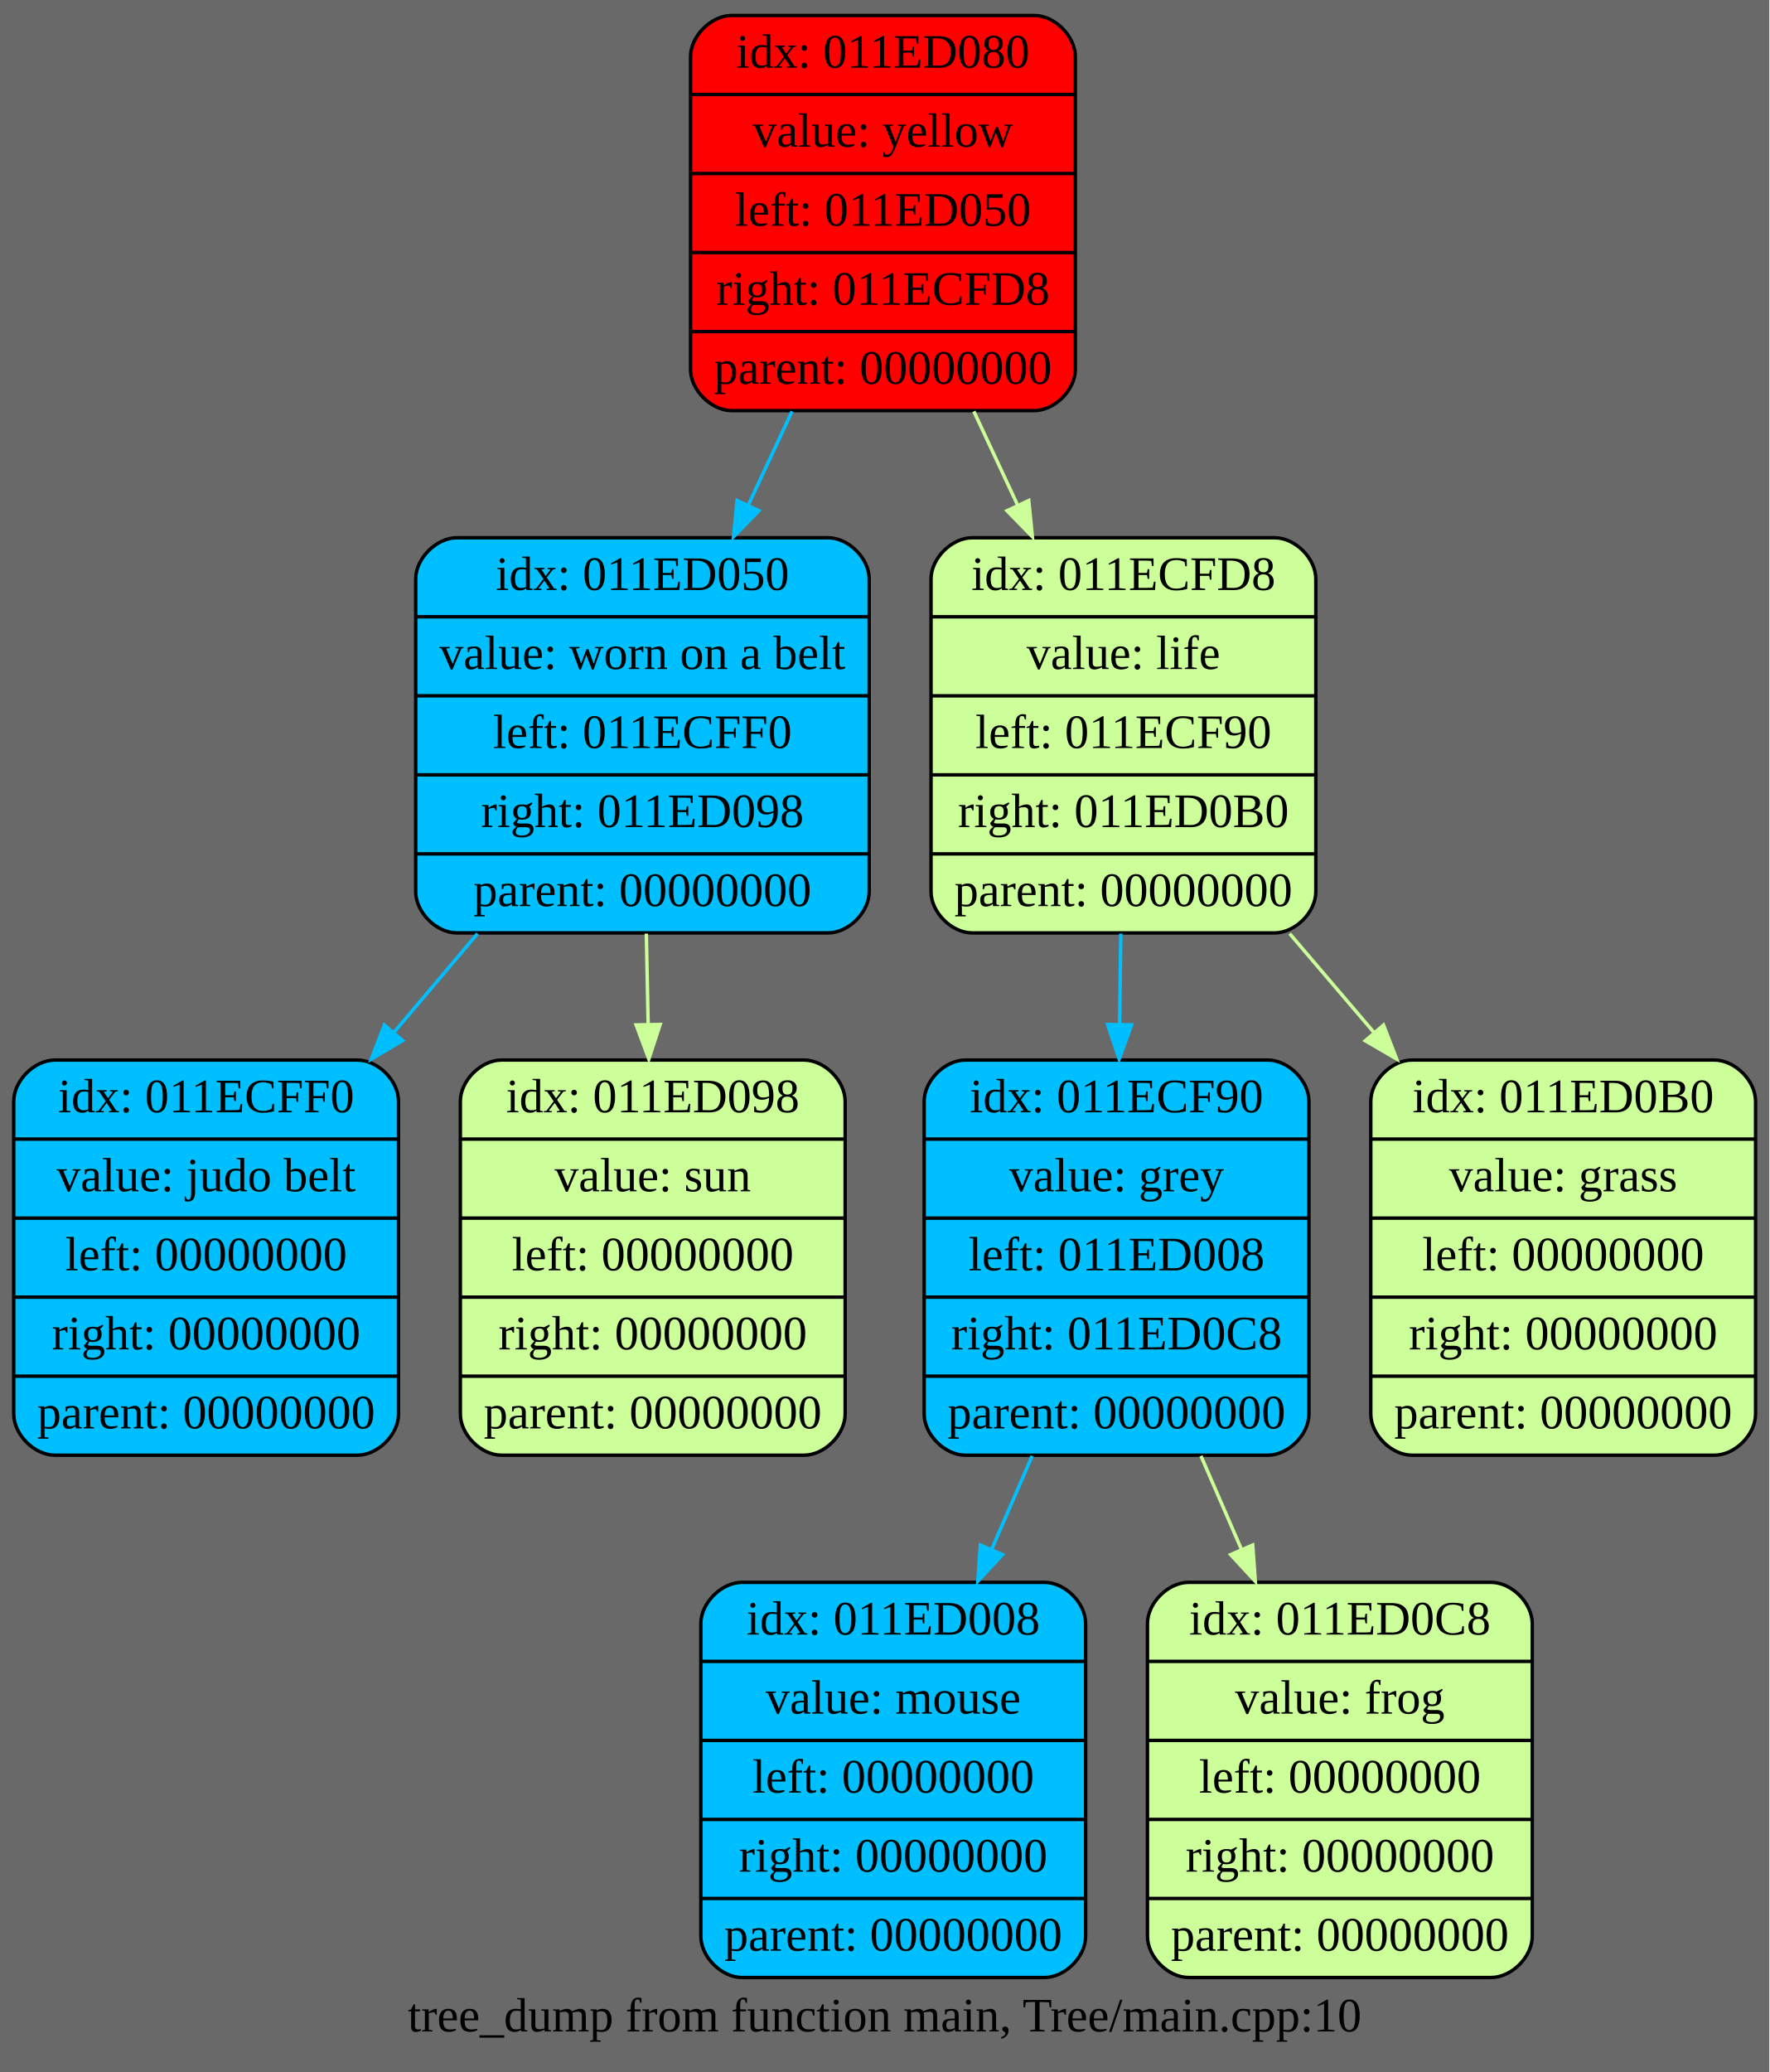
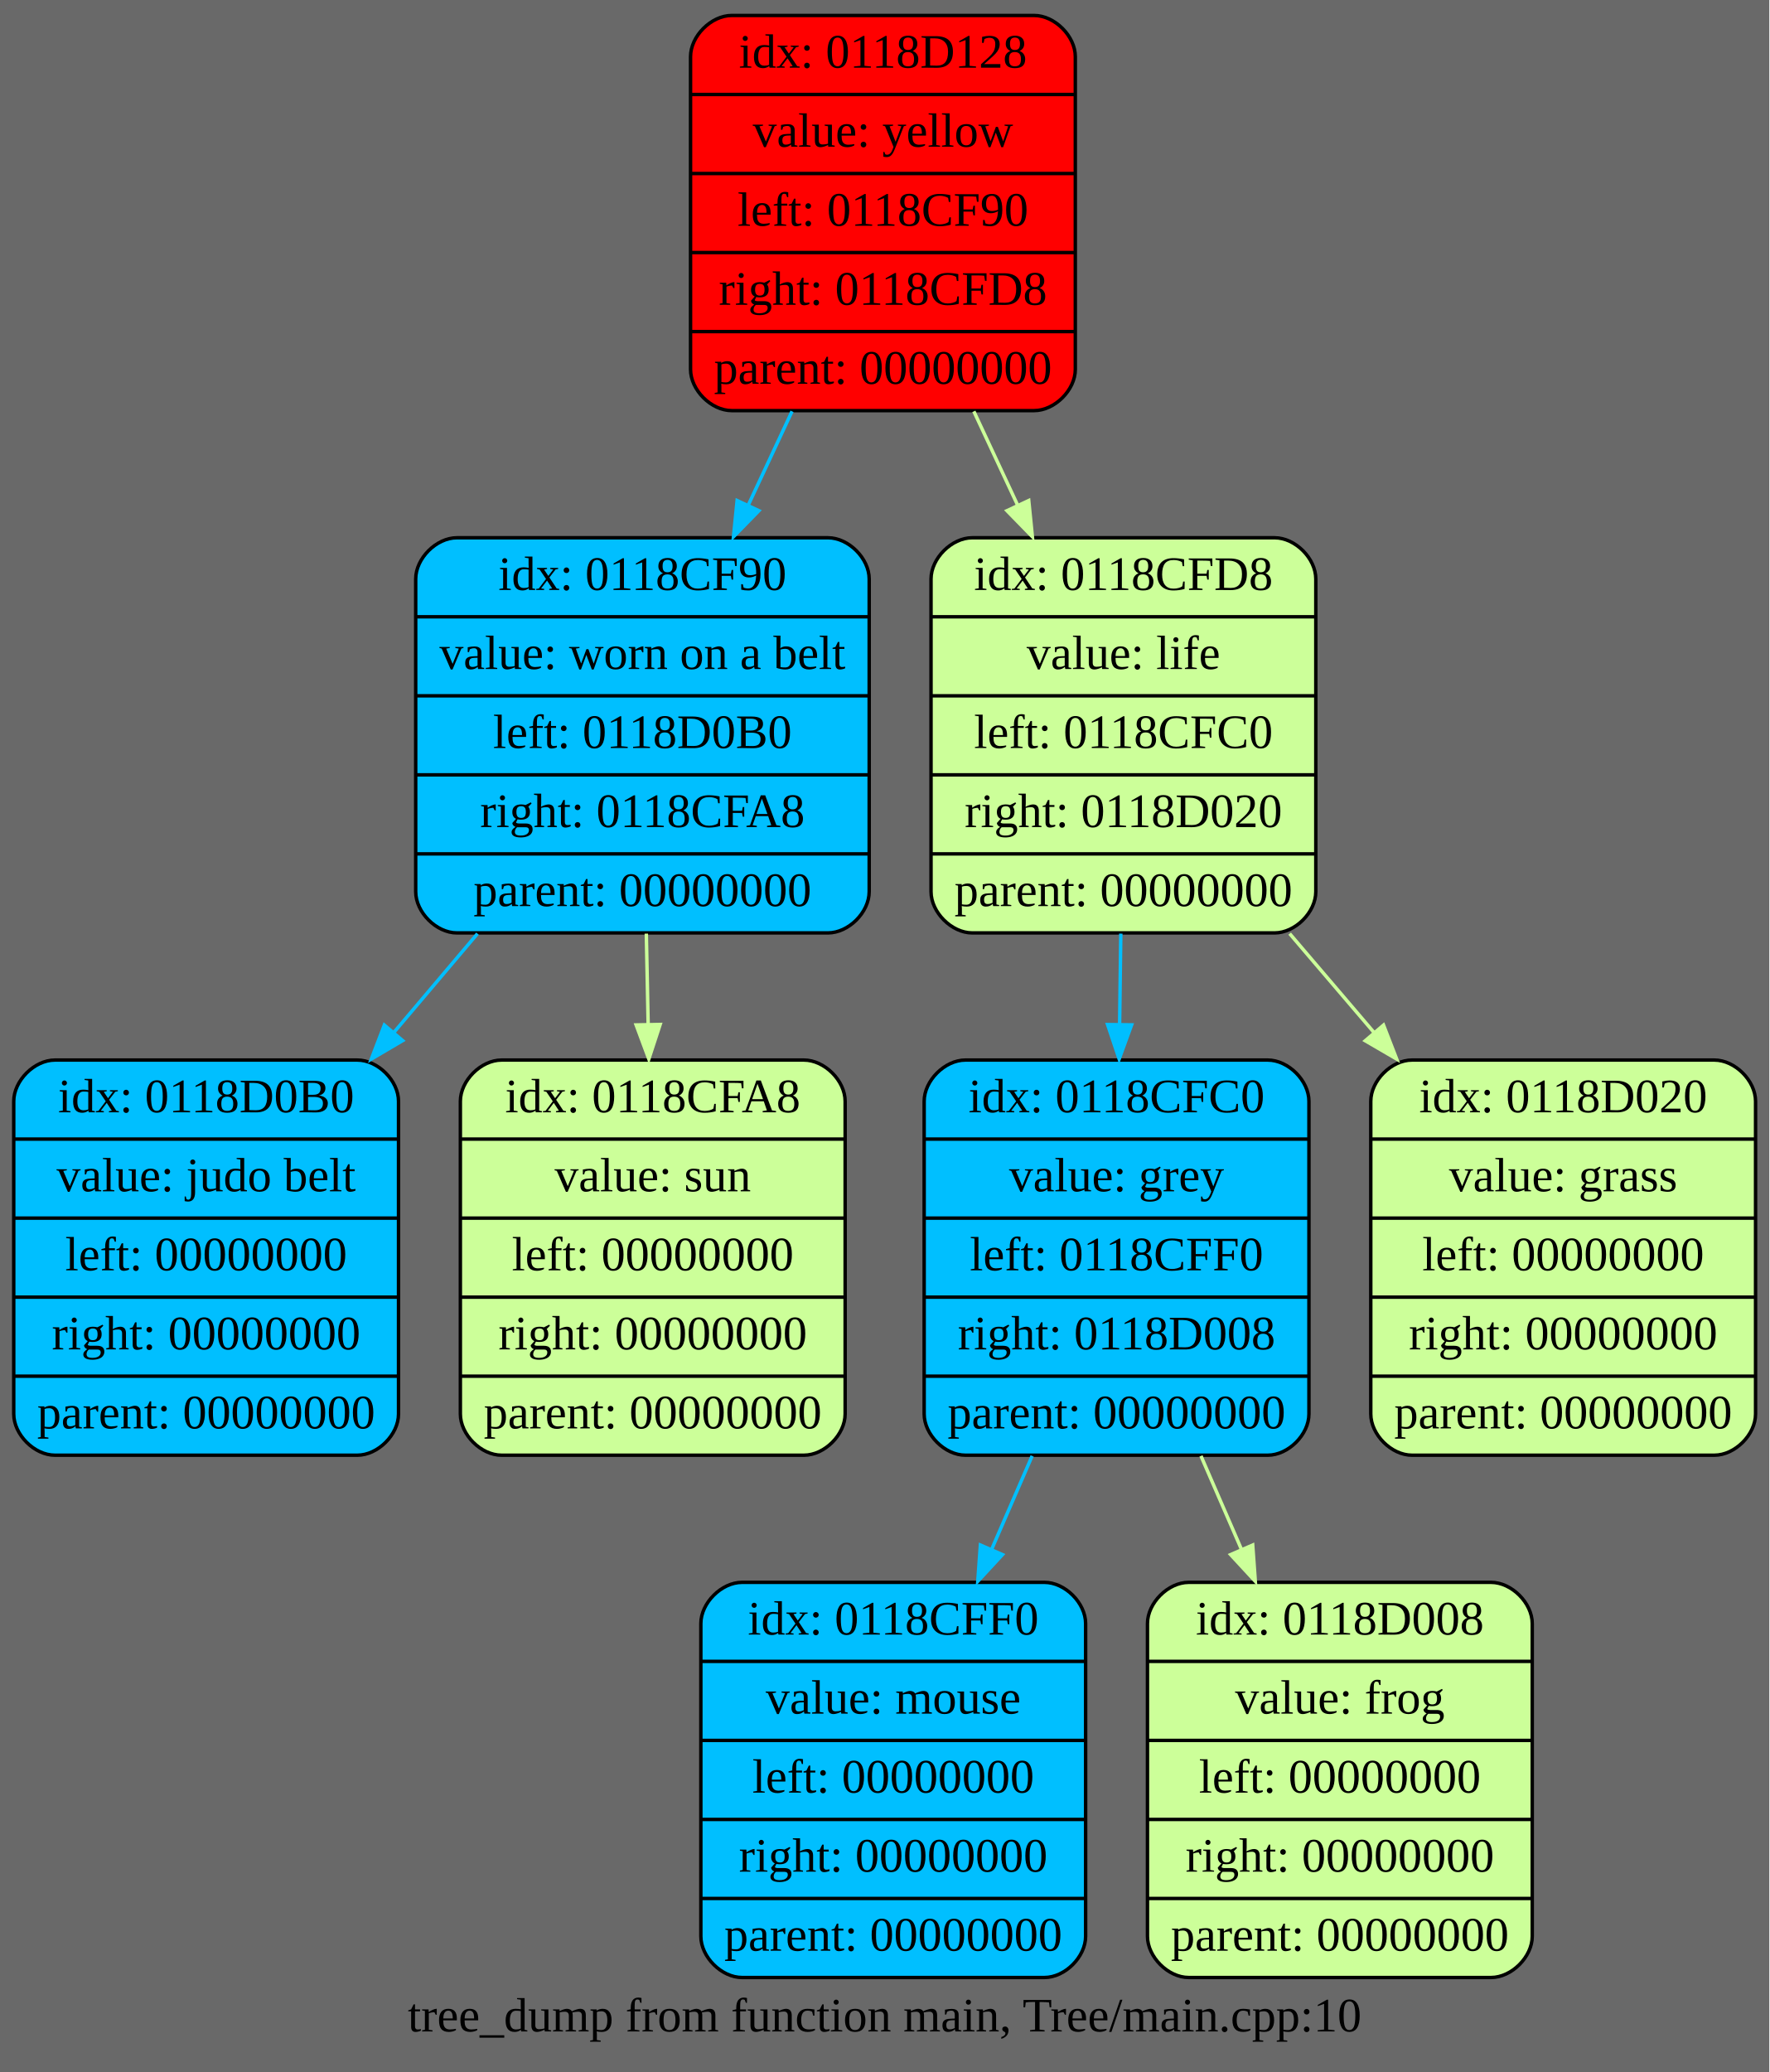
<svg xmlns="http://www.w3.org/2000/svg" width="515pt" height="603pt" viewBox="0.00 0.00 515.00 603.00">
  <g id="graph0" class="graph" transform="scale(1 1) rotate(0) translate(4 599)">
    <polygon fill="#696969" stroke="none" points="-4,4 -4,-599 511,-599 511,4 -4,4" />
    <text text-anchor="middle" x="253.5" y="-7.8" font-family="Times New Roman,serif" font-size="14.00">tree_dump from function main, Tree/main.cpp:10</text>
    <g id="node1" class="node">
      <path fill="#ff0000" stroke="black" d="M209,-479.5C209,-479.5 297,-479.5 297,-479.5 303,-479.5 309,-485.5 309,-491.5 309,-491.5 309,-582.5 309,-582.5 309,-588.5 303,-594.5 297,-594.5 297,-594.5 209,-594.5 209,-594.5 203,-594.5 197,-588.5 197,-582.5 197,-582.5 197,-491.5 197,-491.5 197,-485.5 203,-479.5 209,-479.5" />
-       <text text-anchor="middle" x="253" y="-579.3" font-family="Times New Roman,serif" font-size="14.00">idx: 011ED080</text>
+       <text text-anchor="middle" x="253" y="-579.3" font-family="Times New Roman,serif" font-size="14.00">idx: 0118D128</text>
      <polyline fill="none" stroke="black" points="197,-571.5 309,-571.5" />
      <text text-anchor="middle" x="253" y="-556.3" font-family="Times New Roman,serif" font-size="14.00">value: yellow</text>
      <polyline fill="none" stroke="black" points="197,-548.5 309,-548.5" />
-       <text text-anchor="middle" x="253" y="-533.3" font-family="Times New Roman,serif" font-size="14.00">left: 011ED050</text>
+       <text text-anchor="middle" x="253" y="-533.3" font-family="Times New Roman,serif" font-size="14.00">left: 0118CF90</text>
      <polyline fill="none" stroke="black" points="197,-525.5 309,-525.5" />
-       <text text-anchor="middle" x="253" y="-510.3" font-family="Times New Roman,serif" font-size="14.00">right: 011ECFD8</text>
+       <text text-anchor="middle" x="253" y="-510.3" font-family="Times New Roman,serif" font-size="14.00">right: 0118CFD8</text>
      <polyline fill="none" stroke="black" points="197,-502.5 309,-502.5" />
      <text text-anchor="middle" x="253" y="-487.3" font-family="Times New Roman,serif" font-size="14.00">parent: 00000000</text>
    </g>
    <g id="node2" class="node">
      <path fill="#00bfff" stroke="black" d="M129,-327.5C129,-327.5 237,-327.5 237,-327.5 243,-327.5 249,-333.5 249,-339.5 249,-339.5 249,-430.5 249,-430.5 249,-436.5 243,-442.5 237,-442.5 237,-442.5 129,-442.5 129,-442.5 123,-442.5 117,-436.5 117,-430.5 117,-430.5 117,-339.5 117,-339.5 117,-333.5 123,-327.5 129,-327.5" />
-       <text text-anchor="middle" x="183" y="-427.3" font-family="Times New Roman,serif" font-size="14.00">idx: 011ED050</text>
+       <text text-anchor="middle" x="183" y="-427.3" font-family="Times New Roman,serif" font-size="14.00">idx: 0118CF90</text>
      <polyline fill="none" stroke="black" points="117,-419.5 249,-419.5" />
      <text text-anchor="middle" x="183" y="-404.3" font-family="Times New Roman,serif" font-size="14.00">value: worn on a belt</text>
      <polyline fill="none" stroke="black" points="117,-396.5 249,-396.5" />
-       <text text-anchor="middle" x="183" y="-381.3" font-family="Times New Roman,serif" font-size="14.00">left: 011ECFF0</text>
+       <text text-anchor="middle" x="183" y="-381.3" font-family="Times New Roman,serif" font-size="14.00">left: 0118D0B0</text>
      <polyline fill="none" stroke="black" points="117,-373.5 249,-373.5" />
-       <text text-anchor="middle" x="183" y="-358.3" font-family="Times New Roman,serif" font-size="14.00">right: 011ED098</text>
+       <text text-anchor="middle" x="183" y="-358.3" font-family="Times New Roman,serif" font-size="14.00">right: 0118CFA8</text>
      <polyline fill="none" stroke="black" points="117,-350.5 249,-350.5" />
      <text text-anchor="middle" x="183" y="-335.3" font-family="Times New Roman,serif" font-size="14.00">parent: 00000000</text>
    </g>
    <g id="edge1" class="edge">
      <path fill="none" stroke="#00bfff" d="M226.54,-479.29C222.35,-470.33 218,-461 213.73,-451.85" />
      <polygon fill="#00bfff" stroke="#00bfff" points="216.9,-450.37 209.5,-442.79 210.56,-453.33 216.9,-450.37" />
    </g>
    <g id="node5" class="node">
      <path fill="#ccff99" stroke="black" d="M279,-327.5C279,-327.5 367,-327.5 367,-327.5 373,-327.5 379,-333.5 379,-339.5 379,-339.5 379,-430.5 379,-430.5 379,-436.5 373,-442.5 367,-442.5 367,-442.5 279,-442.5 279,-442.5 273,-442.5 267,-436.5 267,-430.5 267,-430.5 267,-339.5 267,-339.5 267,-333.5 273,-327.5 279,-327.5" />
-       <text text-anchor="middle" x="323" y="-427.3" font-family="Times New Roman,serif" font-size="14.00">idx: 011ECFD8</text>
+       <text text-anchor="middle" x="323" y="-427.3" font-family="Times New Roman,serif" font-size="14.00">idx: 0118CFD8</text>
      <polyline fill="none" stroke="black" points="267,-419.5 379,-419.5" />
      <text text-anchor="middle" x="323" y="-404.3" font-family="Times New Roman,serif" font-size="14.00">value: life</text>
      <polyline fill="none" stroke="black" points="267,-396.5 379,-396.5" />
-       <text text-anchor="middle" x="323" y="-381.3" font-family="Times New Roman,serif" font-size="14.00">left: 011ECF90</text>
+       <text text-anchor="middle" x="323" y="-381.3" font-family="Times New Roman,serif" font-size="14.00">left: 0118CFC0</text>
      <polyline fill="none" stroke="black" points="267,-373.5 379,-373.5" />
-       <text text-anchor="middle" x="323" y="-358.3" font-family="Times New Roman,serif" font-size="14.00">right: 011ED0B0</text>
+       <text text-anchor="middle" x="323" y="-358.3" font-family="Times New Roman,serif" font-size="14.00">right: 0118D020</text>
      <polyline fill="none" stroke="black" points="267,-350.5 379,-350.5" />
      <text text-anchor="middle" x="323" y="-335.3" font-family="Times New Roman,serif" font-size="14.00">parent: 00000000</text>
    </g>
    <g id="edge4" class="edge">
      <path fill="none" stroke="#ccff99" d="M279.46,-479.29C283.65,-470.33 288,-461 292.27,-451.85" />
      <polygon fill="#ccff99" stroke="#ccff99" points="295.44,-453.33 296.5,-442.79 289.1,-450.37 295.44,-453.33" />
    </g>
    <g id="node3" class="node">
      <path fill="#00bfff" stroke="black" d="M12,-175.5C12,-175.5 100,-175.5 100,-175.5 106,-175.5 112,-181.5 112,-187.5 112,-187.5 112,-278.5 112,-278.5 112,-284.5 106,-290.5 100,-290.5 100,-290.5 12,-290.5 12,-290.5 6,-290.5 0,-284.5 0,-278.5 0,-278.5 0,-187.5 0,-187.5 0,-181.5 6,-175.5 12,-175.5" />
-       <text text-anchor="middle" x="56" y="-275.3" font-family="Times New Roman,serif" font-size="14.00">idx: 011ECFF0</text>
+       <text text-anchor="middle" x="56" y="-275.3" font-family="Times New Roman,serif" font-size="14.00">idx: 0118D0B0</text>
      <polyline fill="none" stroke="black" points="0,-267.5 112,-267.5" />
      <text text-anchor="middle" x="56" y="-252.3" font-family="Times New Roman,serif" font-size="14.00">value: judo belt</text>
      <polyline fill="none" stroke="black" points="0,-244.5 112,-244.5" />
      <text text-anchor="middle" x="56" y="-229.3" font-family="Times New Roman,serif" font-size="14.00">left: 00000000</text>
      <polyline fill="none" stroke="black" points="0,-221.5 112,-221.5" />
      <text text-anchor="middle" x="56" y="-206.3" font-family="Times New Roman,serif" font-size="14.00">right: 00000000</text>
      <polyline fill="none" stroke="black" points="0,-198.5 112,-198.5" />
      <text text-anchor="middle" x="56" y="-183.3" font-family="Times New Roman,serif" font-size="14.00">parent: 00000000</text>
    </g>
    <g id="edge2" class="edge">
      <path fill="none" stroke="#00bfff" d="M134.99,-327.29C127.01,-317.86 118.68,-308.03 110.55,-298.43" />
      <polygon fill="#00bfff" stroke="#00bfff" points="113.21,-296.16 104.08,-290.79 107.87,-300.68 113.21,-296.16" />
    </g>
    <g id="node4" class="node">
      <path fill="#ccff99" stroke="black" d="M142,-175.5C142,-175.5 230,-175.5 230,-175.5 236,-175.5 242,-181.5 242,-187.5 242,-187.5 242,-278.5 242,-278.5 242,-284.5 236,-290.5 230,-290.5 230,-290.5 142,-290.5 142,-290.5 136,-290.5 130,-284.5 130,-278.5 130,-278.5 130,-187.5 130,-187.5 130,-181.5 136,-175.5 142,-175.5" />
-       <text text-anchor="middle" x="186" y="-275.3" font-family="Times New Roman,serif" font-size="14.00">idx: 011ED098</text>
+       <text text-anchor="middle" x="186" y="-275.3" font-family="Times New Roman,serif" font-size="14.00">idx: 0118CFA8</text>
      <polyline fill="none" stroke="black" points="130,-267.5 242,-267.5" />
      <text text-anchor="middle" x="186" y="-252.3" font-family="Times New Roman,serif" font-size="14.00">value: sun</text>
      <polyline fill="none" stroke="black" points="130,-244.5 242,-244.5" />
      <text text-anchor="middle" x="186" y="-229.3" font-family="Times New Roman,serif" font-size="14.00">left: 00000000</text>
      <polyline fill="none" stroke="black" points="130,-221.5 242,-221.5" />
      <text text-anchor="middle" x="186" y="-206.3" font-family="Times New Roman,serif" font-size="14.00">right: 00000000</text>
      <polyline fill="none" stroke="black" points="130,-198.5 242,-198.5" />
      <text text-anchor="middle" x="186" y="-183.3" font-family="Times New Roman,serif" font-size="14.00">parent: 00000000</text>
    </g>
    <g id="edge3" class="edge">
      <path fill="none" stroke="#ccff99" d="M184.13,-327.29C184.31,-318.7 184.48,-309.78 184.66,-301" />
      <polygon fill="#ccff99" stroke="#ccff99" points="188.16,-300.86 184.86,-290.79 181.16,-300.72 188.16,-300.86" />
    </g>
    <g id="node6" class="node">
      <path fill="#00bfff" stroke="black" d="M277,-175.5C277,-175.5 365,-175.5 365,-175.5 371,-175.5 377,-181.5 377,-187.5 377,-187.5 377,-278.5 377,-278.5 377,-284.5 371,-290.5 365,-290.5 365,-290.5 277,-290.5 277,-290.5 271,-290.5 265,-284.5 265,-278.5 265,-278.5 265,-187.5 265,-187.5 265,-181.5 271,-175.5 277,-175.5" />
-       <text text-anchor="middle" x="321" y="-275.3" font-family="Times New Roman,serif" font-size="14.00">idx: 011ECF90</text>
+       <text text-anchor="middle" x="321" y="-275.3" font-family="Times New Roman,serif" font-size="14.00">idx: 0118CFC0</text>
      <polyline fill="none" stroke="black" points="265,-267.5 377,-267.5" />
      <text text-anchor="middle" x="321" y="-252.3" font-family="Times New Roman,serif" font-size="14.00">value: grey</text>
      <polyline fill="none" stroke="black" points="265,-244.5 377,-244.5" />
-       <text text-anchor="middle" x="321" y="-229.3" font-family="Times New Roman,serif" font-size="14.00">left: 011ED008</text>
+       <text text-anchor="middle" x="321" y="-229.3" font-family="Times New Roman,serif" font-size="14.00">left: 0118CFF0</text>
      <polyline fill="none" stroke="black" points="265,-221.5 377,-221.5" />
-       <text text-anchor="middle" x="321" y="-206.3" font-family="Times New Roman,serif" font-size="14.00">right: 011ED0C8</text>
+       <text text-anchor="middle" x="321" y="-206.3" font-family="Times New Roman,serif" font-size="14.00">right: 0118D008</text>
      <polyline fill="none" stroke="black" points="265,-198.5 377,-198.5" />
      <text text-anchor="middle" x="321" y="-183.3" font-family="Times New Roman,serif" font-size="14.00">parent: 00000000</text>
    </g>
    <g id="edge5" class="edge">
      <path fill="none" stroke="#00bfff" d="M322.24,-327.29C322.13,-318.7 322.01,-309.78 321.89,-301" />
      <polygon fill="#00bfff" stroke="#00bfff" points="325.39,-300.74 321.76,-290.79 318.39,-300.83 325.39,-300.74" />
    </g>
    <g id="node9" class="node">
      <path fill="#ccff99" stroke="black" d="M407,-175.5C407,-175.5 495,-175.5 495,-175.5 501,-175.5 507,-181.5 507,-187.5 507,-187.5 507,-278.5 507,-278.5 507,-284.5 501,-290.5 495,-290.5 495,-290.5 407,-290.5 407,-290.5 401,-290.5 395,-284.5 395,-278.5 395,-278.5 395,-187.5 395,-187.5 395,-181.5 401,-175.5 407,-175.5" />
-       <text text-anchor="middle" x="451" y="-275.3" font-family="Times New Roman,serif" font-size="14.00">idx: 011ED0B0</text>
+       <text text-anchor="middle" x="451" y="-275.3" font-family="Times New Roman,serif" font-size="14.00">idx: 0118D020</text>
      <polyline fill="none" stroke="black" points="395,-267.5 507,-267.5" />
      <text text-anchor="middle" x="451" y="-252.3" font-family="Times New Roman,serif" font-size="14.00">value: grass</text>
      <polyline fill="none" stroke="black" points="395,-244.5 507,-244.5" />
      <text text-anchor="middle" x="451" y="-229.3" font-family="Times New Roman,serif" font-size="14.00">left: 00000000</text>
      <polyline fill="none" stroke="black" points="395,-221.5 507,-221.5" />
      <text text-anchor="middle" x="451" y="-206.3" font-family="Times New Roman,serif" font-size="14.00">right: 00000000</text>
      <polyline fill="none" stroke="black" points="395,-198.5 507,-198.5" />
      <text text-anchor="middle" x="451" y="-183.3" font-family="Times New Roman,serif" font-size="14.00">parent: 00000000</text>
    </g>
    <g id="edge8" class="edge">
      <path fill="none" stroke="#ccff99" d="M371.39,-327.29C379.44,-317.86 387.83,-308.03 396.02,-298.43" />
      <polygon fill="#ccff99" stroke="#ccff99" points="398.71,-300.67 402.54,-290.79 393.39,-296.12 398.71,-300.67" />
    </g>
    <g id="node7" class="node">
      <path fill="#00bfff" stroke="black" d="M212,-23.5C212,-23.5 300,-23.5 300,-23.5 306,-23.5 312,-29.5 312,-35.5 312,-35.5 312,-126.5 312,-126.5 312,-132.5 306,-138.5 300,-138.5 300,-138.5 212,-138.5 212,-138.5 206,-138.5 200,-132.5 200,-126.5 200,-126.5 200,-35.5 200,-35.5 200,-29.5 206,-23.5 212,-23.5" />
-       <text text-anchor="middle" x="256" y="-123.3" font-family="Times New Roman,serif" font-size="14.00">idx: 011ED008</text>
+       <text text-anchor="middle" x="256" y="-123.3" font-family="Times New Roman,serif" font-size="14.00">idx: 0118CFF0</text>
      <polyline fill="none" stroke="black" points="200,-115.5 312,-115.5" />
      <text text-anchor="middle" x="256" y="-100.3" font-family="Times New Roman,serif" font-size="14.00">value: mouse</text>
      <polyline fill="none" stroke="black" points="200,-92.5 312,-92.5" />
      <text text-anchor="middle" x="256" y="-77.3" font-family="Times New Roman,serif" font-size="14.00">left: 00000000</text>
      <polyline fill="none" stroke="black" points="200,-69.5 312,-69.5" />
      <text text-anchor="middle" x="256" y="-54.3" font-family="Times New Roman,serif" font-size="14.00">right: 00000000</text>
      <polyline fill="none" stroke="black" points="200,-46.5 312,-46.5" />
      <text text-anchor="middle" x="256" y="-31.3" font-family="Times New Roman,serif" font-size="14.00">parent: 00000000</text>
    </g>
    <g id="edge6" class="edge">
      <path fill="none" stroke="#00bfff" d="M296.43,-175.29C292.58,-166.42 288.58,-157.19 284.66,-148.14" />
      <polygon fill="#00bfff" stroke="#00bfff" points="287.8,-146.57 280.61,-138.79 281.37,-149.36 287.8,-146.57" />
    </g>
    <g id="node8" class="node">
      <path fill="#ccff99" stroke="black" d="M342,-23.5C342,-23.5 430,-23.5 430,-23.5 436,-23.5 442,-29.5 442,-35.5 442,-35.5 442,-126.5 442,-126.5 442,-132.5 436,-138.5 430,-138.5 430,-138.5 342,-138.5 342,-138.5 336,-138.5 330,-132.5 330,-126.5 330,-126.5 330,-35.5 330,-35.5 330,-29.5 336,-23.5 342,-23.5" />
-       <text text-anchor="middle" x="386" y="-123.3" font-family="Times New Roman,serif" font-size="14.00">idx: 011ED0C8</text>
+       <text text-anchor="middle" x="386" y="-123.3" font-family="Times New Roman,serif" font-size="14.00">idx: 0118D008</text>
      <polyline fill="none" stroke="black" points="330,-115.5 442,-115.5" />
      <text text-anchor="middle" x="386" y="-100.3" font-family="Times New Roman,serif" font-size="14.00">value: frog</text>
      <polyline fill="none" stroke="black" points="330,-92.5 442,-92.5" />
      <text text-anchor="middle" x="386" y="-77.3" font-family="Times New Roman,serif" font-size="14.00">left: 00000000</text>
      <polyline fill="none" stroke="black" points="330,-69.5 442,-69.5" />
      <text text-anchor="middle" x="386" y="-54.3" font-family="Times New Roman,serif" font-size="14.00">right: 00000000</text>
      <polyline fill="none" stroke="black" points="330,-46.5 442,-46.5" />
      <text text-anchor="middle" x="386" y="-31.3" font-family="Times New Roman,serif" font-size="14.00">parent: 00000000</text>
    </g>
    <g id="edge7" class="edge">
      <path fill="none" stroke="#ccff99" d="M345.57,-175.29C349.42,-166.42 353.42,-157.19 357.34,-148.14" />
      <polygon fill="#ccff99" stroke="#ccff99" points="360.63,-149.36 361.39,-138.79 354.2,-146.57 360.63,-149.36" />
    </g>
  </g>
</svg>
